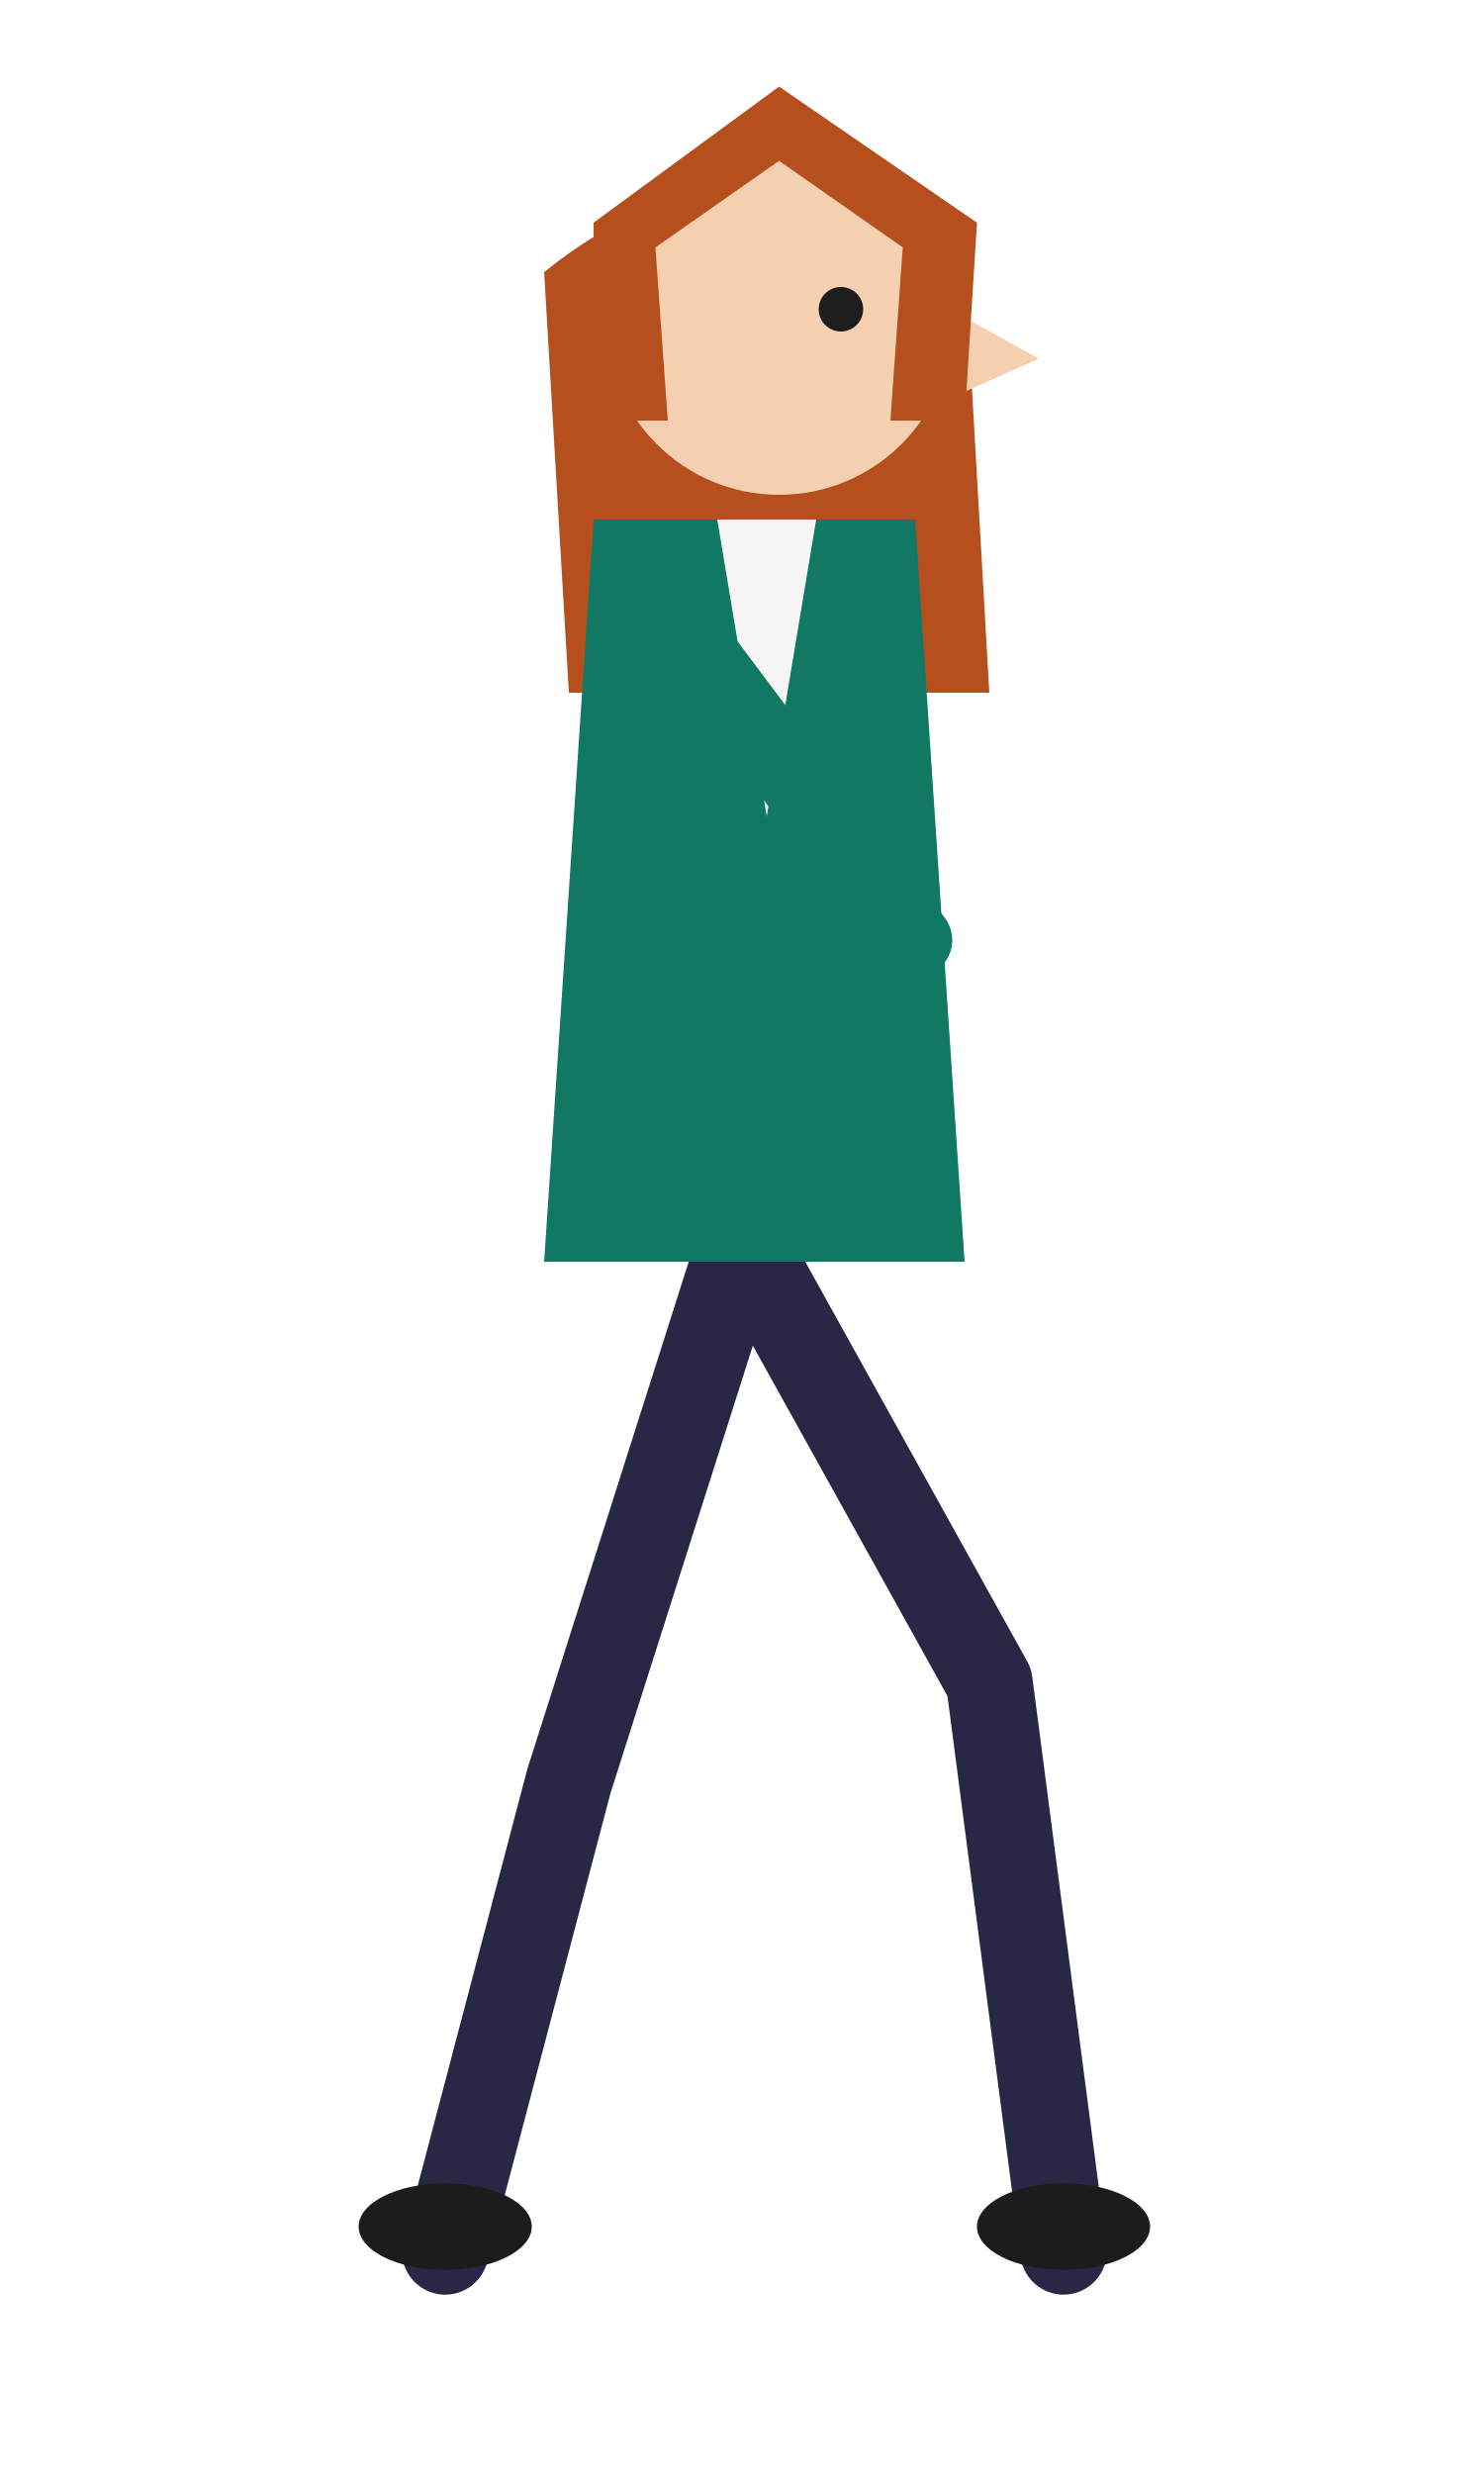
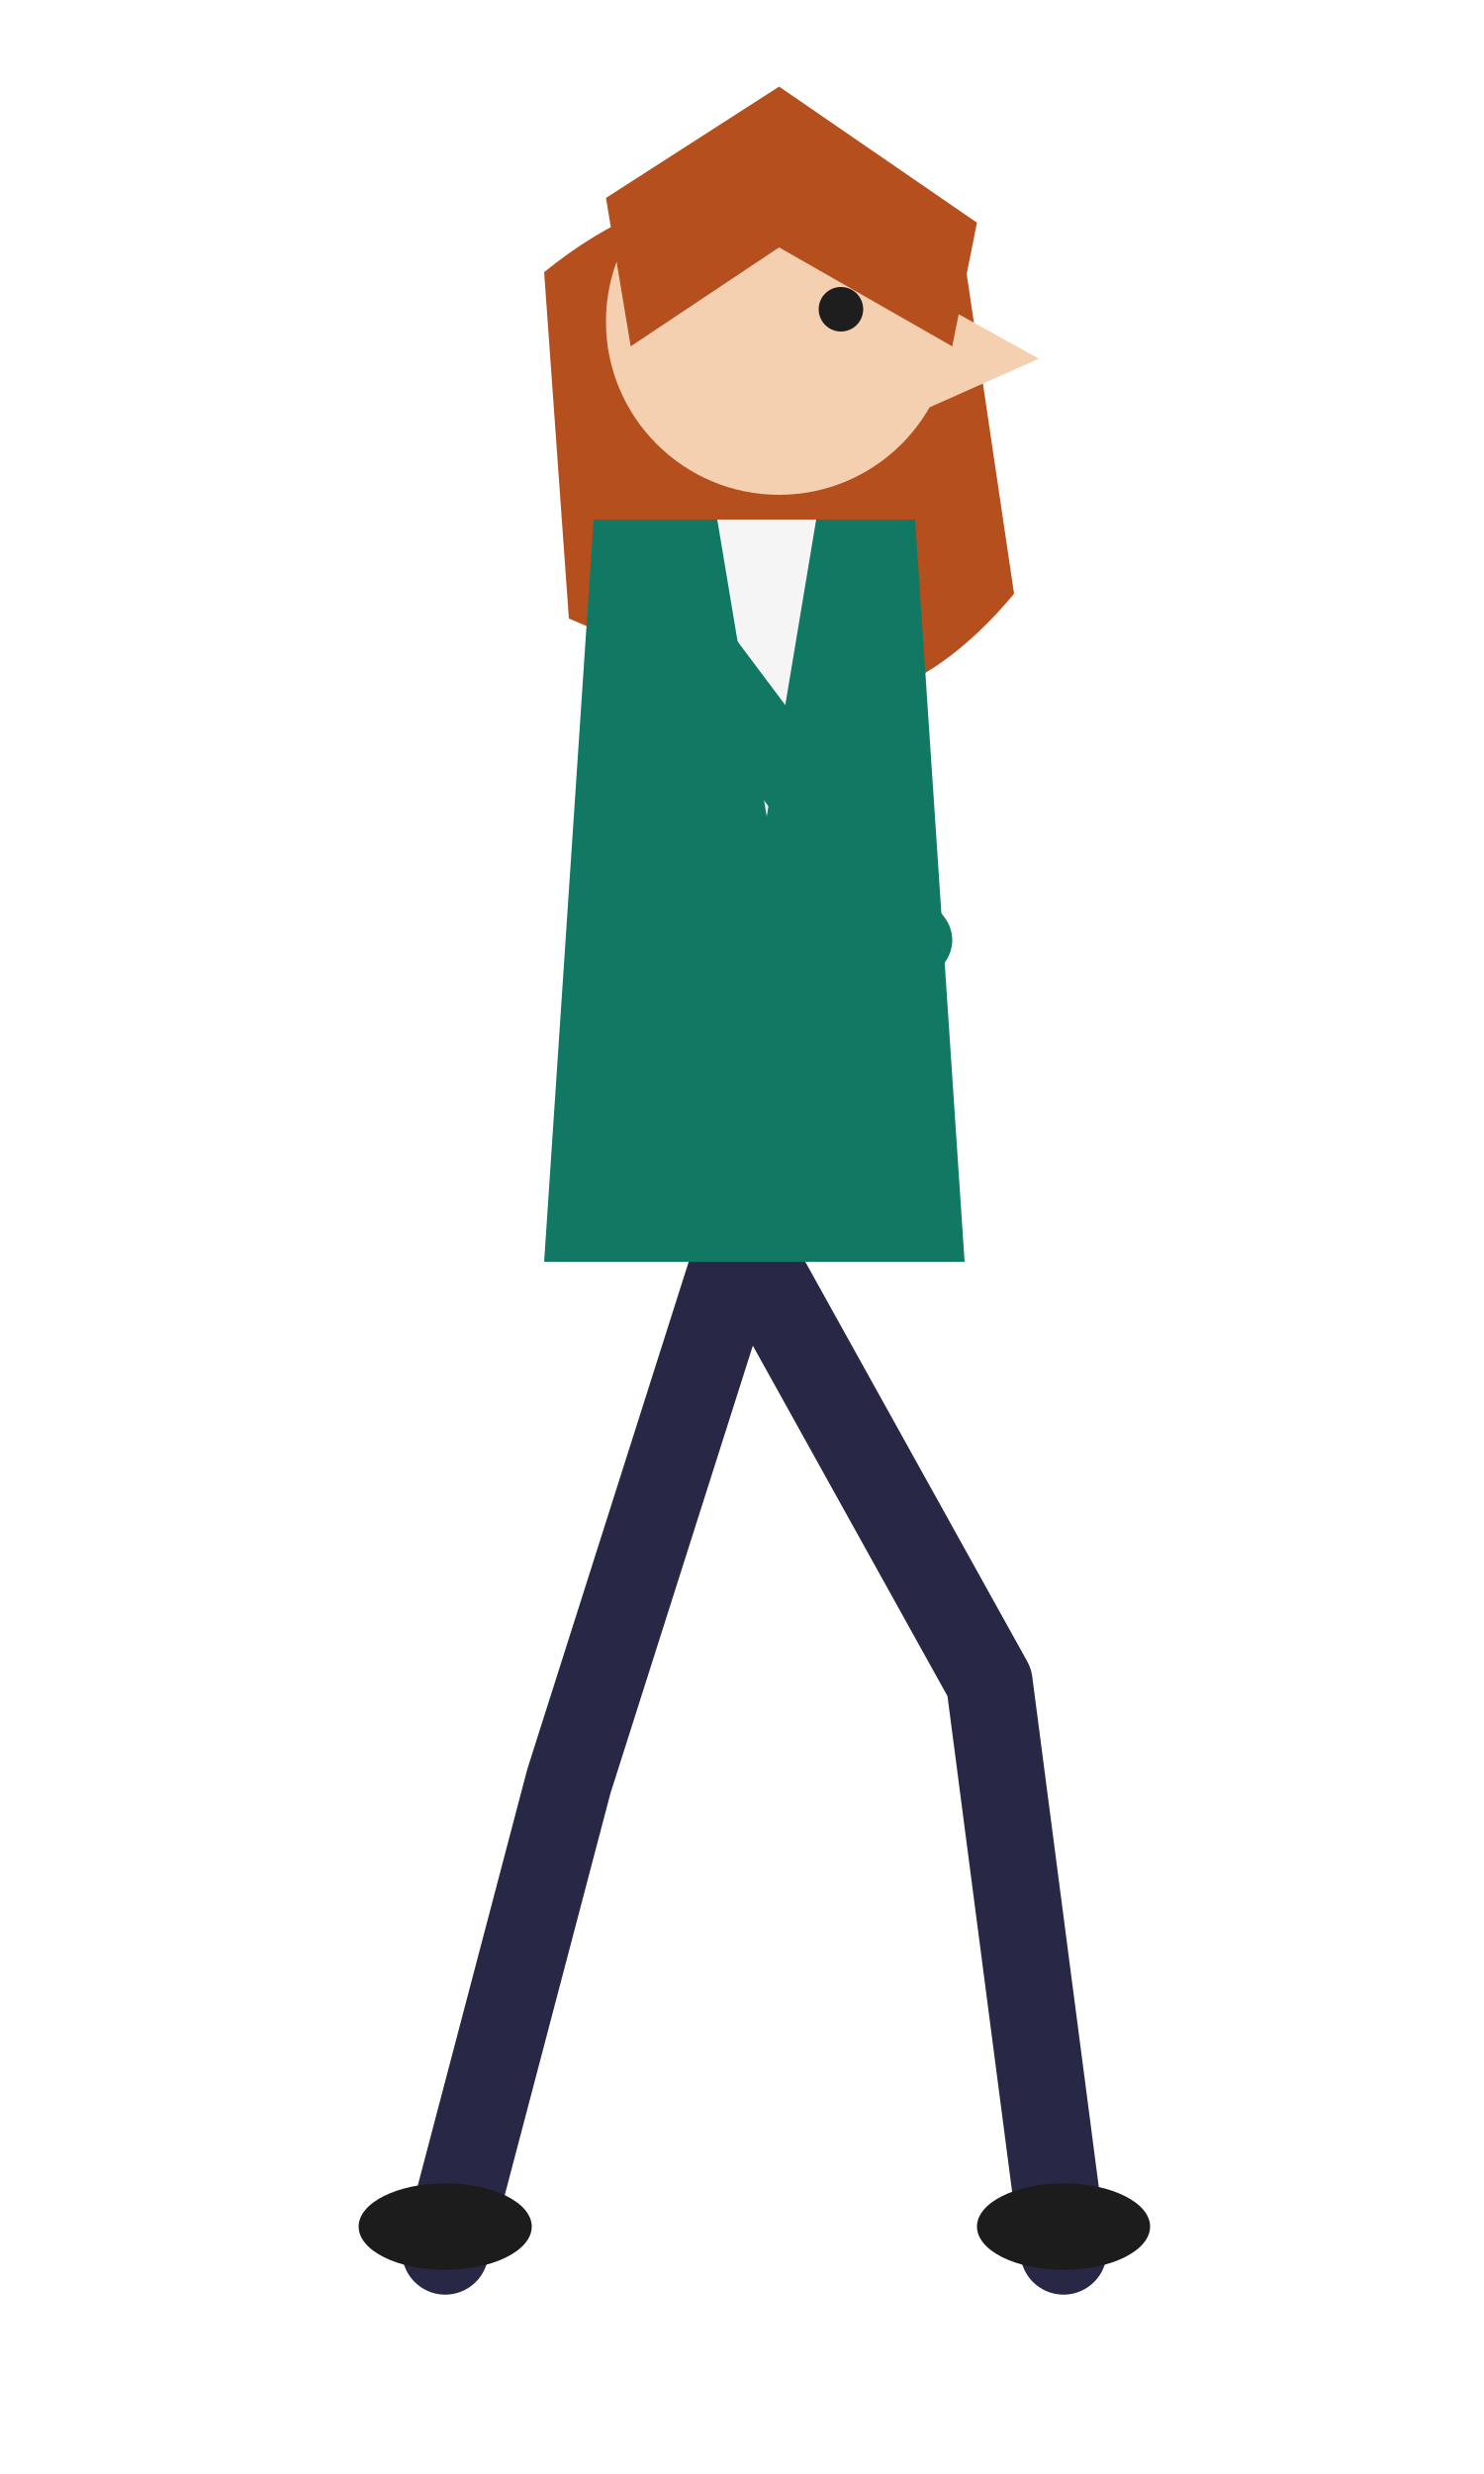
<svg xmlns="http://www.w3.org/2000/svg" viewBox="0 0 120 200" width="120" height="200">
-   <path d="M44 22 Q60 9 78 21 L80 56 L46 56 Z" fill="#b5501e" />
+   <path d="M44 22 Q60 9 78 21 L82 48 Q72 60 60 56 L46 50 Z" fill="#b5501e" />
  <g stroke="#282846" stroke-width="7" stroke-linecap="round" fill="none" stroke-linejoin="round">
    <path d="M60 100 L80 136 L86 182 M60 100 L46 144 L36 182" />
  </g>
  <ellipse cx="86" cy="180" rx="7" ry="3.5" fill="#1c1c1c" />
  <ellipse cx="36" cy="180" rx="7" ry="3.5" fill="#1c1c1c" />
  <path d="M48 42 L74 42 L78 102 L44 102 Z" fill="#117864" />
  <path d="M58 42 L66 42 L62 66 Z" fill="#f5f5f5" />
  <g stroke="#117864" stroke-width="6" stroke-linecap="round" fill="none">
    <path d="M56 52 L74 76" />
  </g>
  <circle cx="63" cy="26" r="14" fill="#f5d0b0" />
  <path d="M75 24 L84 29 L75 33 Z" fill="#f5d0b0" />
-   <path d="M48 18 L63 7 L79 18 L78 34 L72 34 L73 20 L63 13 L53 20 L54 34 L48 34 Z" fill="#b5501e" />
+   <path d="M49 16 L63 7 L79 18 L77 28 L63 20 L51 28 Z" fill="#b5501e" />
  <circle cx="68" cy="25" r="1.8" fill="#1e1e1e" />
</svg>
